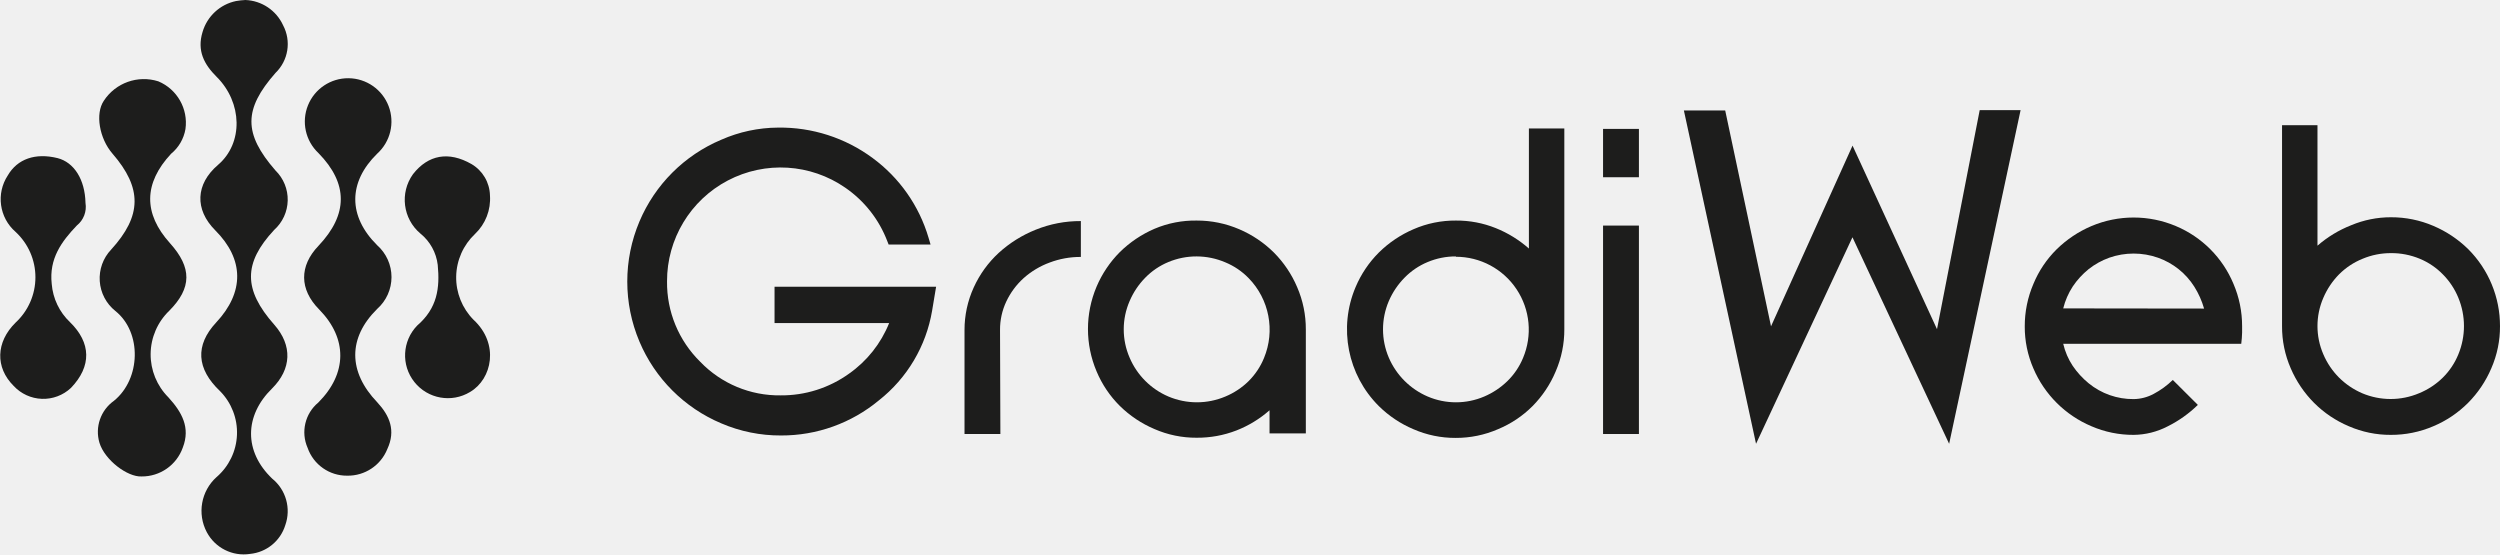
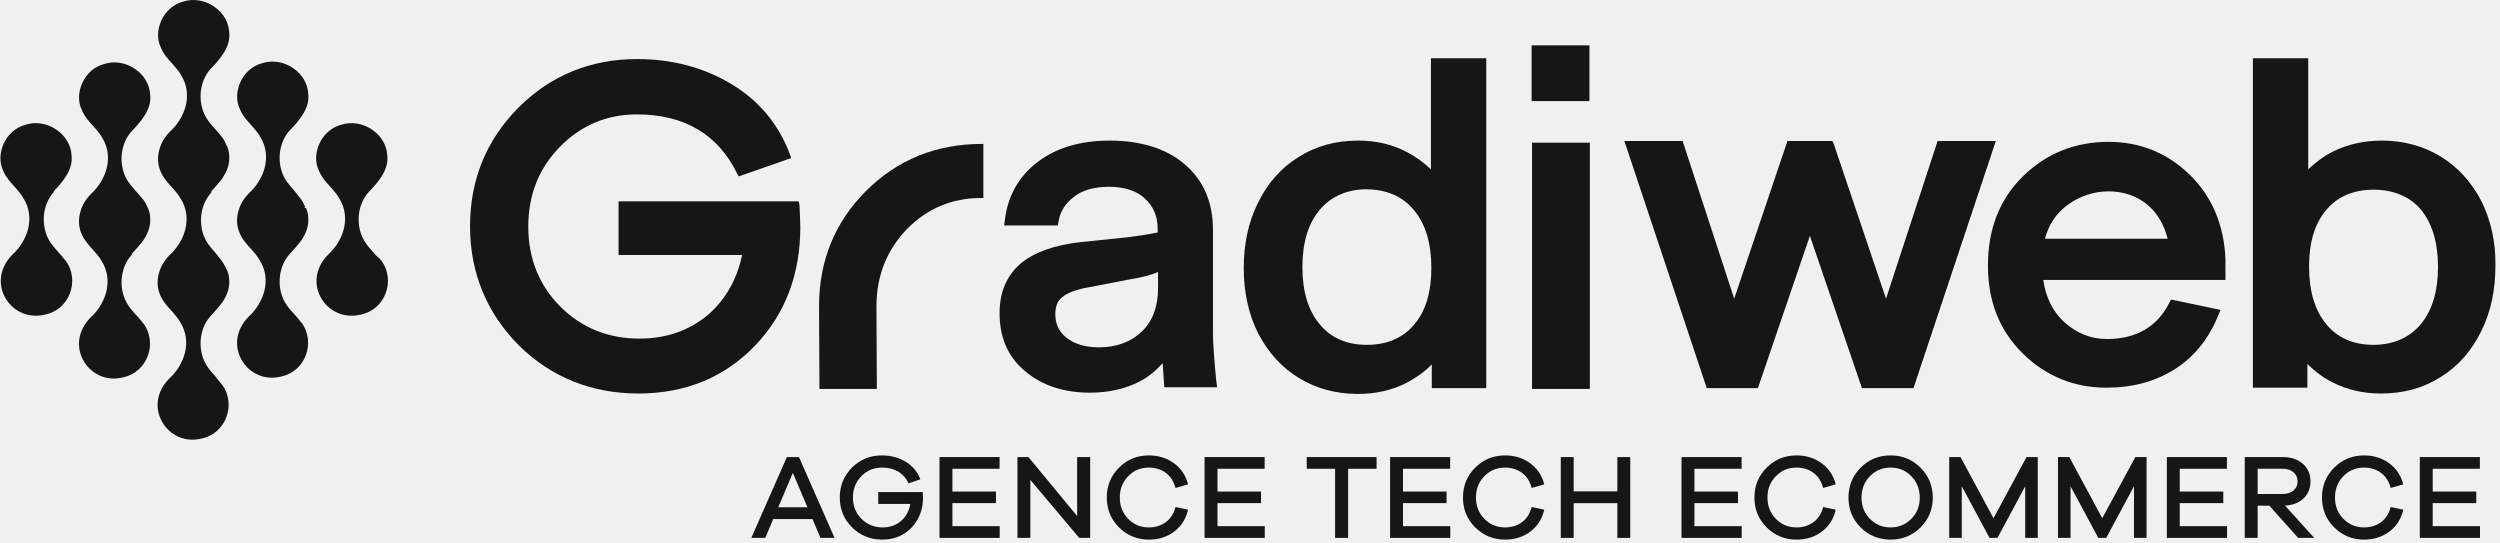
- <svg xmlns="http://www.w3.org/2000/svg" viewBox="0 0 288.59 63.99">
+ <svg xmlns="http://www.w3.org/2000/svg" width="166" height="36" viewBox="0 0 166 36" fill="none">
+   <g clip-path="url(#clip0_11962_946)">
+     <path d="M24.776 16.738C24.61 16.545 24.417 16.351 24.279 16.131C23.588 15.136 23.671 13.617 24.5 12.733L24.527 12.706C25.162 12.043 25.825 11.242 25.715 10.33C25.687 9.667 25.328 9.032 24.721 8.618C24.085 8.176 23.312 8.065 22.649 8.286C22.014 8.452 21.489 8.921 21.213 9.529C20.936 10.137 20.909 10.8 21.185 11.352C21.351 11.766 21.655 12.098 21.959 12.429C22.152 12.65 22.373 12.899 22.511 13.147C23.367 14.501 22.732 16.048 21.793 16.904C20.936 17.76 20.771 18.92 21.378 19.887C21.765 20.494 22.456 20.964 23.367 20.964C23.643 20.964 23.947 20.909 24.279 20.798C24.969 20.55 25.494 19.97 25.687 19.224C25.881 18.478 25.687 17.677 25.19 17.152C24.997 17.014 24.886 16.876 24.776 16.738Z" fill="#171617" />
+     <path d="M19.28 16.821C19.529 16.545 19.805 16.241 20.026 15.937C20.053 15.882 20.081 15.854 20.108 15.799C20.136 15.771 20.136 15.744 20.164 15.716V15.688C20.164 15.661 20.191 15.661 20.191 15.661C20.412 15.247 20.495 14.86 20.468 14.473C20.468 14.252 20.412 14.031 20.329 13.838V13.81H20.191L20.274 13.755C20.247 13.727 20.247 13.672 20.219 13.645C20.136 13.424 19.998 13.23 19.86 13.065C19.749 12.927 19.639 12.788 19.529 12.65C19.363 12.457 19.169 12.236 19.031 12.043C18.341 11.048 18.424 9.529 19.252 8.645L19.28 8.618C19.915 7.955 20.578 7.154 20.468 6.242C20.44 5.579 20.081 4.944 19.473 4.53C18.838 4.088 18.065 3.977 17.402 4.198C16.766 4.364 16.242 4.834 15.965 5.441C15.689 6.049 15.662 6.712 15.938 7.264C16.104 7.679 16.407 8.01 16.711 8.341C16.904 8.562 17.125 8.811 17.264 9.06C18.12 10.413 17.485 11.96 16.545 12.816C16.186 13.175 15.938 13.589 15.827 14.031C15.689 14.528 15.717 15.026 15.91 15.468C16.076 15.882 16.38 16.213 16.683 16.545C16.877 16.766 17.098 17.014 17.236 17.263C18.092 18.616 17.457 20.163 16.518 21.019C15.662 21.875 15.496 23.036 16.104 24.002C16.49 24.61 17.181 25.079 18.065 25.079C18.341 25.079 18.645 25.024 18.976 24.914C19.667 24.665 20.191 24.085 20.385 23.339C20.578 22.594 20.385 21.793 19.887 21.268C19.777 21.13 19.667 20.992 19.529 20.854C19.363 20.66 19.169 20.467 19.031 20.246C18.341 19.252 18.424 17.733 19.252 16.849L19.28 16.821Z" fill="#171617" />
+     <path d="M14.031 12.706C14.28 12.429 14.556 12.126 14.777 11.822C14.805 11.766 14.832 11.739 14.86 11.684L14.915 11.573L14.943 11.545C15.164 11.131 15.246 10.744 15.219 10.358C15.219 10.137 15.164 9.916 15.081 9.722L15.053 9.667C15.025 9.64 15.025 9.612 14.998 9.557C14.915 9.336 14.777 9.142 14.639 8.977C14.528 8.839 14.418 8.7 14.28 8.562C14.114 8.369 13.921 8.176 13.783 7.955C13.092 6.96 13.175 5.441 14.004 4.557L14.031 4.53C14.666 3.867 15.329 3.066 15.219 2.154C15.191 1.492 14.832 0.856 14.225 0.442C13.589 0 12.816 -0.11 12.153 0.11C11.518 0.276 10.993 0.746 10.717 1.353C10.44 1.961 10.413 2.624 10.689 3.176C10.855 3.591 11.159 3.922 11.462 4.254C11.656 4.475 11.877 4.723 12.015 4.972C12.871 6.325 12.236 7.872 11.297 8.728C10.938 9.087 10.689 9.502 10.579 9.943C10.44 10.441 10.468 10.938 10.661 11.38C10.827 11.794 11.131 12.126 11.435 12.457C11.628 12.678 11.849 12.927 11.987 13.175C12.843 14.528 12.208 16.075 11.269 16.931C10.91 17.291 10.661 17.705 10.551 18.147C10.413 18.644 10.44 19.141 10.634 19.583C10.8 19.997 11.103 20.329 11.407 20.66C11.601 20.881 11.822 21.13 11.96 21.378C12.816 22.732 12.181 24.279 11.241 25.135C10.385 25.991 10.22 27.151 10.827 28.118C11.214 28.726 11.904 29.195 12.788 29.195C13.064 29.195 13.368 29.14 13.7 29.029C14.39 28.781 14.915 28.201 15.108 27.455C15.302 26.709 15.108 25.908 14.611 25.383C14.501 25.245 14.39 25.107 14.28 24.969C14.114 24.776 13.921 24.582 13.783 24.361C13.092 23.367 13.175 21.848 14.004 20.964L14.031 20.936C14.28 20.66 14.556 20.356 14.777 20.053C14.805 19.997 14.832 19.97 14.86 19.915C14.887 19.887 14.887 19.859 14.915 19.832V19.804C14.915 19.776 14.943 19.776 14.943 19.776C15.164 19.362 15.246 18.975 15.219 18.589C15.219 18.368 15.164 18.147 15.081 17.953L15.053 17.898C15.025 17.871 15.025 17.843 14.998 17.788C14.887 17.567 14.777 17.373 14.639 17.208C14.528 17.07 14.418 16.931 14.307 16.793C14.142 16.6 13.948 16.379 13.81 16.186C13.12 15.191 13.203 13.672 14.031 12.788V12.706Z" fill="#171617" />
+     <path d="M8.784 16.821C9.032 16.545 9.309 16.241 9.53 15.937C9.557 15.882 9.585 15.854 9.612 15.799C9.64 15.771 9.64 15.744 9.668 15.716V15.688L9.695 15.661C9.916 15.247 9.999 14.86 9.971 14.473C9.971 14.252 9.916 14.031 9.833 13.838L9.806 13.783C9.778 13.755 9.778 13.7 9.751 13.672C9.668 13.451 9.53 13.258 9.391 13.12C9.281 12.982 9.17 12.844 9.032 12.706C8.867 12.512 8.673 12.291 8.535 12.098C7.845 11.104 7.928 9.584 8.756 8.7L8.784 8.673C9.419 8.01 10.082 7.209 9.971 6.298C9.944 5.635 9.585 4.999 8.977 4.585C8.342 4.143 7.568 4.033 6.906 4.254C6.27 4.419 5.746 4.889 5.469 5.497C5.193 6.104 5.165 6.767 5.442 7.319C5.607 7.734 5.911 8.065 6.215 8.397C6.408 8.618 6.629 8.866 6.767 9.115C7.624 10.468 6.988 12.015 6.049 12.871C5.69 13.23 5.442 13.645 5.331 14.086C5.193 14.584 5.221 15.081 5.414 15.523C5.58 15.937 5.884 16.269 6.187 16.6C6.381 16.821 6.602 17.07 6.74 17.318C7.596 18.672 6.961 20.218 6.022 21.075C5.165 21.931 5 23.091 5.607 24.058C5.994 24.665 6.685 25.135 7.568 25.135C7.845 25.135 8.149 25.079 8.48 24.969C9.17 24.721 9.695 24.14 9.889 23.395C10.082 22.649 9.889 21.848 9.391 21.323C9.281 21.185 9.17 21.047 9.032 20.909C8.867 20.715 8.673 20.522 8.535 20.301C7.845 19.307 7.928 17.788 8.756 16.904L8.784 16.821Z" fill="#171617" />
+     <path d="M3.563 12.706C4.199 12.043 4.861 11.242 4.751 10.33C4.723 9.667 4.364 9.032 3.757 8.618C3.121 8.176 2.348 8.065 1.685 8.286C1.05 8.452 0.525 8.921 0.249 9.529C-0.027 10.137 -0.055 10.8 0.221 11.352C0.387 11.766 0.691 12.098 0.995 12.429C1.188 12.65 1.409 12.899 1.547 13.147C2.403 14.501 1.768 16.048 0.829 16.904C-0.027 17.76 -0.193 18.92 0.415 19.887C0.801 20.494 1.492 20.964 2.403 20.964C2.679 20.964 2.983 20.909 3.315 20.798C4.005 20.55 4.53 19.97 4.723 19.224C4.917 18.478 4.723 17.677 4.226 17.152C4.116 17.014 4.005 16.876 3.867 16.738C3.701 16.545 3.508 16.324 3.37 16.131C2.679 15.136 2.762 13.617 3.591 12.733L3.563 12.706Z" fill="#171617" />
+     <path d="M95.042 11.269C94.545 10.8 93.992 10.385 93.385 10.082C92.445 9.584 91.368 9.336 90.181 9.336C88.689 9.336 87.363 9.695 86.203 10.441C85.043 11.159 84.159 12.181 83.524 13.479C82.889 14.749 82.585 16.213 82.585 17.815C82.585 19.417 82.916 20.909 83.552 22.152C84.215 23.422 85.126 24.417 86.258 25.107C87.391 25.798 88.717 26.157 90.153 26.157C91.368 26.157 92.445 25.908 93.412 25.411C94.02 25.079 94.6 24.693 95.07 24.196V25.77H98.688V3.867H95.014V11.269H95.042ZM93.882 13.948C94.655 14.86 95.042 16.158 95.042 17.788C95.042 19.417 94.655 20.688 93.882 21.572C93.136 22.456 92.059 22.898 90.761 22.898C89.463 22.898 88.385 22.456 87.639 21.544C86.866 20.633 86.48 19.362 86.48 17.732C86.48 16.103 86.866 14.832 87.639 13.921C88.385 13.037 89.463 12.567 90.761 12.567C92.087 12.595 93.136 13.037 93.882 13.948Z" fill="#171617" />
+     <path d="M164.757 13.341C164.094 12.07 163.182 11.076 162.05 10.385C160.917 9.695 159.591 9.336 158.155 9.336C156.967 9.336 155.89 9.584 154.924 10.054C154.316 10.358 153.764 10.772 153.266 11.242V3.867H149.593V25.742H153.211V24.168C153.708 24.665 154.261 25.079 154.868 25.383C155.835 25.881 156.912 26.129 158.1 26.129C159.591 26.129 160.917 25.77 162.077 25.024C163.237 24.306 164.121 23.284 164.757 21.986C165.392 20.715 165.696 19.252 165.696 17.65C165.723 16.075 165.392 14.611 164.757 13.341ZM161.884 17.732C161.884 19.334 161.497 20.633 160.724 21.544C159.978 22.428 158.901 22.898 157.603 22.898C156.305 22.898 155.227 22.456 154.482 21.544C153.708 20.633 153.322 19.334 153.322 17.705C153.322 16.075 153.708 14.805 154.482 13.921C155.227 13.037 156.305 12.595 157.603 12.595C158.901 12.595 160.006 13.037 160.752 13.921C161.497 14.832 161.884 16.103 161.884 17.732Z" fill="#171617" />
+     <path d="M53.031 13.368H41.072V16.931H49.275C48.943 18.533 48.198 19.859 47.038 20.881C45.795 21.931 44.276 22.483 42.453 22.483C40.381 22.483 38.613 21.765 37.205 20.356C35.796 18.948 35.078 17.152 35.078 15.053C35.078 12.954 35.768 11.186 37.177 9.75C38.558 8.341 40.27 7.596 42.287 7.596C45.436 7.596 47.673 8.921 48.943 11.518L49.054 11.711L52.534 10.496L52.451 10.247C51.705 8.259 50.407 6.684 48.557 5.579C46.734 4.475 44.607 3.922 42.314 3.922C39.221 3.922 36.569 4.999 34.415 7.154C32.288 9.308 31.211 11.932 31.211 15.026C31.211 18.119 32.316 20.771 34.443 22.925C36.597 25.052 39.276 26.129 42.397 26.129C45.518 26.129 48.115 25.052 50.131 22.953C52.147 20.854 53.142 18.202 53.142 15.053C53.142 14.86 53.114 14.39 53.087 13.617L53.031 13.368Z" fill="#171617" />
+     <path d="M140.009 9.419C137.772 9.419 135.866 10.192 134.319 11.711C132.772 13.23 131.999 15.219 131.999 17.622C131.999 20.025 132.772 21.958 134.319 23.477C135.866 24.997 137.744 25.742 139.871 25.742C141.611 25.742 143.13 25.328 144.428 24.5C145.726 23.671 146.693 22.456 147.328 20.854L147.439 20.577L144.152 19.887L144.069 20.053C143.268 21.682 141.86 22.511 139.899 22.511C138.821 22.511 137.882 22.124 137.054 21.378C136.308 20.688 135.838 19.749 135.673 18.589H147.77V17.235C147.688 14.97 146.887 13.065 145.423 11.628C143.931 10.164 142.108 9.419 140.009 9.419ZM137.275 13.617C138.103 13.009 139.042 12.706 140.009 12.706C140.976 12.706 141.887 13.009 142.578 13.589C143.213 14.114 143.683 14.86 143.931 15.854H135.783C136.032 14.915 136.529 14.169 137.275 13.617Z" fill="#171617" />
+     <path d="M57.506 12.678C55.434 14.749 54.385 17.318 54.385 20.329L54.412 25.825H58.224L58.196 20.356C58.196 18.312 58.887 16.6 60.213 15.219C61.566 13.838 63.223 13.147 65.157 13.147H65.295V9.557H65.184C62.174 9.557 59.577 10.606 57.506 12.678Z" fill="#171617" />
+     <path d="M128.657 9.363L125.232 19.832L121.752 9.529L121.669 9.363H118.686L115.15 19.832L111.781 9.529L111.725 9.363H107.858L113.272 25.604L113.327 25.77H116.725L120.177 15.661L123.575 25.604L123.63 25.77H127.055L132.524 9.363H128.657Z" fill="#171617" />
+     <path d="M80.541 22.096V15.247C80.541 13.424 79.906 11.96 78.663 10.91C77.448 9.861 75.763 9.336 73.664 9.336C71.758 9.336 70.156 9.805 68.913 10.744C67.67 11.684 66.924 12.982 66.731 14.556L66.676 14.97H70.239L70.294 14.667C70.405 14.031 70.736 13.507 71.316 13.065C71.869 12.623 72.67 12.402 73.636 12.402C74.603 12.402 75.459 12.65 76.012 13.175C76.564 13.672 76.868 14.335 76.868 15.191V15.44C76.454 15.523 75.818 15.633 74.962 15.744L71.758 16.075C69.99 16.269 68.637 16.766 67.753 17.512C66.842 18.312 66.372 19.39 66.372 20.798C66.372 22.4 66.924 23.698 68.057 24.638C69.162 25.577 70.598 26.074 72.366 26.074C73.609 26.074 74.686 25.825 75.625 25.356C76.233 25.052 76.757 24.61 77.199 24.113L77.31 25.715H80.818L80.762 25.3C80.624 23.919 80.541 22.842 80.541 22.096ZM76.895 18.064V19.141C76.895 20.356 76.537 21.323 75.818 22.014C75.1 22.704 74.133 23.063 72.973 23.063C72.062 23.063 71.344 22.842 70.819 22.428C70.322 22.041 70.073 21.517 70.073 20.881C70.073 20.356 70.211 19.97 70.543 19.721C70.874 19.445 71.51 19.196 72.393 19.058L75.1 18.534C75.818 18.423 76.426 18.257 76.895 18.064Z" fill="#171617" />
+     <path d="M105.566 9.474H101.727V25.825H105.566V9.474Z" fill="#171617" />
+     <path d="M105.538 3.011H101.699V6.712H105.538V3.011Z" fill="#171617" />
+     <path d="M55.407 35.716H54.479L53.952 34.468H51.341L50.814 35.716H49.886L52.25 30.349H53.051L55.415 35.716H55.407ZM53.614 33.681L52.645 31.399L51.676 33.681H53.614Z" fill="#171617" />
+     <path d="M58.316 32.672H61.271C61.282 32.866 61.288 32.987 61.288 33.04C61.288 33.835 61.033 34.498 60.528 35.031C60.02 35.562 59.371 35.83 58.581 35.83C57.791 35.83 57.122 35.559 56.578 35.02C56.034 34.482 55.761 33.819 55.761 33.034C55.761 32.25 56.031 31.595 56.57 31.051C57.109 30.51 57.772 30.239 58.556 30.239C59.144 30.239 59.669 30.377 60.133 30.656C60.597 30.935 60.923 31.325 61.111 31.825L60.335 32.098C59.992 31.399 59.401 31.048 58.556 31.048C58.017 31.048 57.562 31.239 57.191 31.62C56.821 32.001 56.634 32.474 56.634 33.034C56.634 33.595 56.824 34.073 57.203 34.451C57.581 34.83 58.048 35.02 58.603 35.02C59.089 35.02 59.498 34.877 59.829 34.592C60.161 34.308 60.365 33.929 60.445 33.46H58.316V32.675V32.672Z" fill="#171617" />
+     <path d="M66.38 34.94V35.716H62.384V30.349H66.372V31.126H63.24V32.639H66.132V33.407H63.24V34.937H66.38V34.94Z" fill="#171617" />
+     <path d="M72.388 30.349V35.716H71.659L68.414 31.863V35.716H67.558V30.349H68.287L71.524 34.266V30.349H72.388Z" fill="#171617" />
+     <path d="M76.283 35.02C76.716 35.02 77.089 34.904 77.404 34.675C77.719 34.446 77.934 34.109 78.053 33.667L78.887 33.844C78.744 34.462 78.434 34.948 77.959 35.302C77.484 35.656 76.926 35.83 76.285 35.83C75.507 35.83 74.846 35.559 74.302 35.02C73.761 34.482 73.49 33.819 73.49 33.034C73.49 32.25 73.761 31.595 74.302 31.051C74.844 30.507 75.504 30.239 76.285 30.239C76.921 30.239 77.476 30.413 77.951 30.758C78.426 31.106 78.738 31.573 78.887 32.161L78.053 32.402C77.934 31.96 77.719 31.623 77.404 31.394C77.089 31.164 76.716 31.048 76.283 31.048C75.739 31.048 75.28 31.239 74.91 31.62C74.54 32.001 74.355 32.474 74.355 33.034C74.355 33.595 74.54 34.067 74.91 34.449C75.28 34.83 75.739 35.02 76.283 35.02Z" fill="#171617" />
+     <path d="M83.981 34.94V35.716H79.984V30.349H83.973V31.126H80.841V32.639H83.733V33.407H80.841V34.937H83.981V34.94Z" fill="#171617" />
+     <path d="M91.405 31.126H89.516V35.716H88.651V31.126H86.768V30.349H91.405V31.126Z" fill="#171617" />
+     <path d="M96.299 34.94V35.716H92.303V30.349H96.291V31.126H93.159V32.639H96.051V33.407H93.159V34.937H96.299V34.94Z" fill="#171617" />
+     <path d="M99.934 35.02C100.368 35.02 100.741 34.904 101.055 34.675C101.37 34.446 101.586 34.109 101.705 33.667L102.539 33.844C102.395 34.462 102.086 34.948 101.611 35.302C101.136 35.656 100.578 35.83 99.937 35.83C99.158 35.83 98.498 35.559 97.954 35.02C97.412 34.482 97.142 33.819 97.142 33.034C97.142 32.25 97.412 31.595 97.954 31.051C98.495 30.51 99.155 30.239 99.937 30.239C100.572 30.239 101.127 30.413 101.602 30.758C102.077 31.106 102.39 31.573 102.539 32.161L101.705 32.402C101.586 31.96 101.37 31.623 101.055 31.394C100.741 31.164 100.368 31.048 99.934 31.048C99.39 31.048 98.931 31.239 98.561 31.62C98.191 32.001 98.003 32.474 98.003 33.034C98.003 33.595 98.188 34.067 98.561 34.449C98.931 34.83 99.39 35.02 99.934 35.02Z" fill="#171617" />
+     <path d="M108.248 30.349V35.716H107.392V33.41H104.492V35.716H103.636V30.349H104.492V32.626H107.392V30.349H108.248Z" fill="#171617" />
+     <path d="M115.65 34.94V35.716H111.653V30.349H115.642V31.126H112.51V32.639H115.401V33.407H112.51V34.937H115.65V34.94Z" fill="#171617" />
+     <path d="M119.288 35.02C119.722 35.02 120.095 34.904 120.41 34.675C120.725 34.446 120.94 34.109 121.059 33.667L121.893 33.844C121.749 34.462 121.44 34.948 120.965 35.302C120.49 35.656 119.932 35.83 119.291 35.83C118.512 35.83 117.852 35.559 117.308 35.02C116.767 34.482 116.493 33.819 116.493 33.034C116.493 32.25 116.764 31.595 117.308 31.051C117.852 30.507 118.509 30.239 119.291 30.239C119.926 30.239 120.482 30.413 120.957 30.758C121.432 31.106 121.744 31.573 121.893 32.161L121.059 32.402C120.94 31.96 120.725 31.623 120.41 31.394C120.095 31.164 119.722 31.048 119.288 31.048C118.744 31.048 118.286 31.239 117.916 31.62C117.546 32.001 117.358 32.474 117.358 33.034C117.358 33.595 117.543 34.067 117.916 34.449C118.286 34.83 118.744 35.02 119.288 35.02Z" fill="#171617" />
+     <path d="M123.548 31.051C124.086 30.51 124.749 30.239 125.533 30.239C126.318 30.239 126.981 30.512 127.525 31.057C128.066 31.601 128.337 32.264 128.337 33.043C128.337 33.822 128.066 34.482 127.525 35.02C126.984 35.559 126.318 35.83 125.533 35.83C124.749 35.83 124.086 35.559 123.548 35.02C123.009 34.482 122.738 33.822 122.738 33.043C122.738 32.264 123.009 31.595 123.548 31.051ZM124.161 34.451C124.531 34.83 124.989 35.02 125.533 35.02C126.078 35.02 126.536 34.83 126.912 34.451C127.285 34.073 127.472 33.603 127.472 33.043C127.472 32.482 127.285 32.001 126.912 31.62C126.539 31.239 126.078 31.048 125.533 31.048C124.989 31.048 124.531 31.239 124.161 31.62C123.791 32.001 123.606 32.476 123.606 33.043C123.606 33.609 123.791 34.073 124.161 34.451Z" fill="#171617" />
+     <path d="M135.308 30.349V35.716H134.474V32.288L132.632 35.716H132.104L130.262 32.288V35.716H129.428V30.349H130.179L132.367 34.41L134.562 30.349H135.308Z" fill="#171617" />
+     <path d="M142.531 30.349V35.716H141.697V32.288L139.854 35.716H139.327L137.485 32.288V35.716H136.65V30.349H137.402L139.589 34.41L141.785 30.349H142.531Z" fill="#171617" />
+     <path d="M147.876 34.94V35.716H143.879V30.349H147.867V31.126H144.735V32.639H147.627V33.407H144.735V34.937H147.876V34.94Z" fill="#171617" />
+     <path d="M153.664 35.716H152.598L150.684 33.578H149.908V35.716H149.052V30.349H151.574C152.123 30.349 152.568 30.499 152.908 30.794C153.247 31.09 153.416 31.482 153.416 31.968C153.416 32.427 153.264 32.802 152.955 33.095C152.648 33.385 152.236 33.545 151.725 33.57L153.664 35.716ZM149.908 32.8H151.574C151.866 32.8 152.104 32.722 152.286 32.57C152.468 32.418 152.56 32.217 152.56 31.965C152.56 31.714 152.468 31.512 152.286 31.358C152.104 31.203 151.866 31.126 151.574 31.126H149.908V32.8Z" fill="#171617" />
+     <path d="M156.974 35.02C157.408 35.02 157.78 34.904 158.095 34.675C158.41 34.446 158.626 34.109 158.744 33.667L159.579 33.844C159.435 34.462 159.126 34.948 158.648 35.302C158.173 35.656 157.615 35.83 156.974 35.83C156.195 35.83 155.535 35.559 154.991 35.02C154.449 34.482 154.179 33.819 154.179 33.034C154.179 32.25 154.449 31.595 154.991 31.051C155.532 30.51 156.195 30.239 156.974 30.239C157.609 30.239 158.164 30.413 158.639 30.758C159.115 31.106 159.427 31.573 159.576 32.161L158.742 32.402C158.623 31.96 158.407 31.623 158.093 31.394C157.778 31.164 157.405 31.048 156.971 31.048C156.427 31.048 155.969 31.239 155.598 31.62C155.228 32.001 155.043 32.474 155.043 33.034C155.043 33.595 155.228 34.067 155.598 34.449C155.969 34.83 156.427 35.02 156.971 35.02H156.974Z" fill="#171617" />
+     <path d="M164.672 34.94V35.716H160.675V30.349H164.663V31.126H161.531V32.639H164.423V33.407H161.531V34.937H164.672V34.94Z" fill="#171617" />
+   </g>
  <defs>
-     <style>.cls-1,.cls-2{fill:#1d1d1c;}.cls-1{fill-rule:evenodd;}</style>
+     <clipPath id="clip0_11962_946">
+       <rect width="166" height="36" fill="white" />
+     </clipPath>
  </defs>
-   <g id="Capa_2" data-name="Capa 2">
-     <g id="Capa_1-2" data-name="Capa 1">
-       <path class="cls-1" d="M28.32,0a5,5,0,0,1,4.36,2.92,4.63,4.63,0,0,1-.88,5.5c-3.69,4.2-3.71,7,0,11.26a4.7,4.7,0,0,1-.15,6.86c-3.57,3.83-3.57,6.89,0,10.93,2.14,2.42,2,5.14-.24,7.37-3.23,3.16-3.25,7.29,0,10.4a4.83,4.83,0,0,1,1.52,5.39,4.73,4.73,0,0,1-4.06,3.31,4.82,4.82,0,0,1-5-2.51A5.25,5.25,0,0,1,25,55.07a6.79,6.79,0,0,0,.41-9.91c-2.74-2.59-2.9-5.31-.46-7.93,3.28-3.51,3.24-7.3-.11-10.65-2.39-2.4-2.27-5.33.33-7.55C28.1,16.53,28,11.84,25,8.86c-1.43-1.42-2.28-3-1.62-5.16A5.11,5.11,0,0,1,27.25.12,9,9,0,0,1,28.32,0Z" />
-       <path class="cls-1" d="M16.34,55c-1.62.08-4.25-1.89-4.86-3.89a4.4,4.4,0,0,1,1.67-4.84c3.11-2.52,3.25-7.9.17-10.37a4.82,4.82,0,0,1-.49-7.09c3.56-3.9,3.6-7.1.15-11.08-1.52-1.76-2-4.61-1-6.09a5.52,5.52,0,0,1,6.3-2.25,5.19,5.19,0,0,1,3.13,5.5,4.71,4.71,0,0,1-1.66,2.86c-3.17,3.4-3.22,6.89-.13,10.32,2.55,2.83,2.53,5.17-.08,7.8a7,7,0,0,0-.1,10C21,47.58,22,49.36,21.1,51.67A5,5,0,0,1,16.34,55Z" />
-       <path class="cls-1" d="M40.08,54.91a4.79,4.79,0,0,1-4.57-3.21,4.46,4.46,0,0,1,1.23-5.23c3.35-3.35,3.4-7.4.09-10.76-2.27-2.3-2.3-5-.07-7.33q5.16-5.44,0-10.71a5,5,0,1,1,6.78.07c-3.36,3.29-3.38,7.22,0,10.57a4.91,4.91,0,0,1,0,7.35c-3.39,3.35-3.36,7.26,0,10.77C45,48,45.7,49.71,44.71,51.84A4.9,4.9,0,0,1,40.08,54.91Z" />
-       <path class="cls-1" d="M56.56,22.56A5.58,5.58,0,0,1,54.84,27a6.92,6.92,0,0,0-.18,9.91c3,2.77,2.16,6.84-.4,8.34a4.94,4.94,0,0,1-6.1-7.67c2.32-2,2.63-4.32,2.37-7a5.48,5.48,0,0,0-2-3.62,5.09,5.09,0,0,1-.86-6.85c1.76-2.25,4.12-2.68,6.76-1.17A4.32,4.32,0,0,1,56.56,22.56Z" />
-       <path class="cls-1" d="M9.87,23.43a2.76,2.76,0,0,1-1,2.6c-1.78,1.86-3.22,3.84-2.9,6.74a6.83,6.83,0,0,0,2.11,4.42c2.44,2.38,2.52,5.08.11,7.59a4.66,4.66,0,0,1-6.61-.23c-2.15-2.13-2.06-5.07.22-7.31a7.13,7.13,0,0,0,0-10.47,5,5,0,0,1-.9-6.52c1.11-1.91,3.19-2.63,5.74-2C8.56,18.74,9.81,20.73,9.87,23.43Z" />
-       <path class="cls-2" d="M107,35.76a16.06,16.06,0,0,1-5.94,10,16.94,16.94,0,0,1-10.91,3.92,16.67,16.67,0,0,1-6.67-1.35,17.1,17.1,0,0,1-9.13-9.13,17.23,17.23,0,0,1,0-13.37,17.07,17.07,0,0,1,9.13-9.14,15.87,15.87,0,0,1,6.32-1.35,17.26,17.26,0,0,1,10.56,3.39,16.9,16.9,0,0,1,6.24,8.91H103a13.7,13.7,0,0,0-5.07-6.46,13.38,13.38,0,0,0-7.76-2.41A13.73,13.73,0,0,0,76.44,32.48a13.38,13.38,0,0,0,4,9.71,13.16,13.16,0,0,0,9.72,4.05,14.07,14.07,0,0,0,13.37-9.55H90v-3h17.34Z" />
-       <path class="cls-2" d="M90.16,50.27a17.27,17.27,0,0,1-6.9-1.4,17.72,17.72,0,0,1-9.45-9.45,17.8,17.8,0,0,1,0-13.84,17.72,17.72,0,0,1,9.45-9.45,16.46,16.46,0,0,1,6.55-1.4,17.93,17.93,0,0,1,10.92,3.51,17.6,17.6,0,0,1,6.46,9.21l.23.78h-4.84l-.15-.38a13.2,13.2,0,0,0-4.85-6.18A13.11,13.11,0,0,0,77,32.48a12.8,12.8,0,0,0,3.83,9.28,12.63,12.63,0,0,0,9.29,3.88A13.34,13.34,0,0,0,98,43.14a13.07,13.07,0,0,0,4.64-5.85H89.41V33.1h18.65l-.46,2.76a16.71,16.71,0,0,1-6.15,10.36A17.58,17.58,0,0,1,90.16,50.27Z" />
-       <path class="cls-2" d="M225,51.23,213.84,27.39,202.71,51.23l-8.33-38.48h4.77l5.29,24.92,9.41-20.86L223.6,38l4.93-25.29h4.72Z" />
-       <path class="cls-2" d="M115.48,50.1h-4.14v-12a11.75,11.75,0,0,1,1.06-4.91,12.39,12.39,0,0,1,2.89-4,14.1,14.1,0,0,1,4.26-2.67,13.7,13.7,0,0,1,5.22-1v4.14a10,10,0,0,0-3.61.65,9.37,9.37,0,0,0-3,1.8,8.56,8.56,0,0,0-2,2.7,7.58,7.58,0,0,0-.72,3.27Z" />
-       <path class="cls-2" d="M138.14,25.46a12.34,12.34,0,0,1,4.91,1,12.83,12.83,0,0,1,4,2.69,12.69,12.69,0,0,1,2.69,4,12.13,12.13,0,0,1,1,4.88v12h-4.19V47.36a12.85,12.85,0,0,1-3.82,2.33,12.49,12.49,0,0,1-4.6.84,12,12,0,0,1-4.86-1,12.85,12.85,0,0,1-4-2.67,12.34,12.34,0,0,1-2.69-4,12.52,12.52,0,0,1,0-9.76,12.69,12.69,0,0,1,2.69-4,13.08,13.08,0,0,1,4-2.69A12,12,0,0,1,138.14,25.46Zm0,4.14a8.41,8.41,0,0,0-3.27.65,8,8,0,0,0-2.67,1.81,8.76,8.76,0,0,0-1.8,2.69,8.2,8.2,0,0,0,0,6.54,8.49,8.49,0,0,0,4.47,4.48,8.44,8.44,0,0,0,6.59,0A8.46,8.46,0,0,0,144.13,44a8.06,8.06,0,0,0,1.78-2.67,8.52,8.52,0,0,0-1.78-9.23,8,8,0,0,0-2.67-1.81A8.47,8.47,0,0,0,138.14,29.6Z" />
-       <path class="cls-2" d="M168.07,25.46a12.06,12.06,0,0,1,4.59.87,13.2,13.2,0,0,1,3.83,2.36V14.83h4.09V38a12.13,12.13,0,0,1-1,4.88,12.61,12.61,0,0,1-2.67,4,12.28,12.28,0,0,1-4,2.67,12.13,12.13,0,0,1-4.88,1,12,12,0,0,1-4.86-1,12.73,12.73,0,0,1-4-2.67,12.5,12.5,0,0,1-2.69-13.73,12.52,12.52,0,0,1,2.69-4,13,13,0,0,1,4-2.69A12,12,0,0,1,168.07,25.46Zm0,4.14a8.33,8.33,0,0,0-3.27.65,8,8,0,0,0-2.67,1.81,8.78,8.78,0,0,0-1.81,2.69,8.31,8.31,0,0,0,0,6.54,8.56,8.56,0,0,0,4.48,4.48,8.31,8.31,0,0,0,6.54,0A8.78,8.78,0,0,0,174,44a8,8,0,0,0,1.81-2.67,8.41,8.41,0,0,0-7.77-11.69Z" />
-       <path class="cls-2" d="M185.05,14.88h4.14v5.58h-4.14Zm0,11.16h4.14V50.1h-4.14Z" />
-       <path class="cls-2" d="M246.3,50.2a12.13,12.13,0,0,1-4.88-1,12.62,12.62,0,0,1-6.69-6.66,12,12,0,0,1-1-4.86,12.34,12.34,0,0,1,1-4.91,12.16,12.16,0,0,1,2.69-4,13,13,0,0,1,4-2.67,12.52,12.52,0,0,1,9.76,0,12.4,12.4,0,0,1,6.64,6.66,12.34,12.34,0,0,1,1,4.91v.72a12.65,12.65,0,0,1-.1,1.3H238.17a7.86,7.86,0,0,0,1.1,2.55,9.54,9.54,0,0,0,1.83,2,8.1,8.1,0,0,0,5.2,1.83,5,5,0,0,0,2.31-.6,9.65,9.65,0,0,0,2.21-1.61l2.89,2.88a13.73,13.73,0,0,1-3.49,2.48A8.7,8.7,0,0,1,246.3,50.2Zm8.13-14.58a9.74,9.74,0,0,0-1.13-2.53,8.18,8.18,0,0,0-4.19-3.34,8.49,8.49,0,0,0-5.63,0,8.5,8.5,0,0,0-2.38,1.32,9.08,9.08,0,0,0-1.83,2,8.25,8.25,0,0,0-1.1,2.53Z" />
-       <path class="cls-2" d="M276,25.08a12.31,12.31,0,0,1,4.91,1,13,13,0,0,1,4,2.67,12.54,12.54,0,0,1,3.68,8.9,12,12,0,0,1-1,4.86,12.79,12.79,0,0,1-2.69,4,12.5,12.5,0,0,1-4,2.69,12.31,12.31,0,0,1-4.91,1,12,12,0,0,1-4.86-1,12.57,12.57,0,0,1-4-2.69,12.81,12.81,0,0,1-2.7-4,12,12,0,0,1-1-4.86V14.45h4.09V28.36A13.44,13.44,0,0,1,271.41,26,11.82,11.82,0,0,1,276,25.08Zm0,4.14a8.41,8.41,0,0,0-3.27.65A8.2,8.2,0,0,0,270,31.68a8.81,8.81,0,0,0-1.8,2.69,8.2,8.2,0,0,0,0,6.54,8.6,8.6,0,0,0,1.8,2.67,8.69,8.69,0,0,0,2.67,1.81,8.44,8.44,0,0,0,6.59,0A8.46,8.46,0,0,0,282,43.58a8.06,8.06,0,0,0,1.78-2.67,8.55,8.55,0,0,0,0-6.54A8.25,8.25,0,0,0,282,31.68a8,8,0,0,0-2.67-1.81A8.47,8.47,0,0,0,276,29.22Z" />
-     </g>
-   </g>
</svg>
